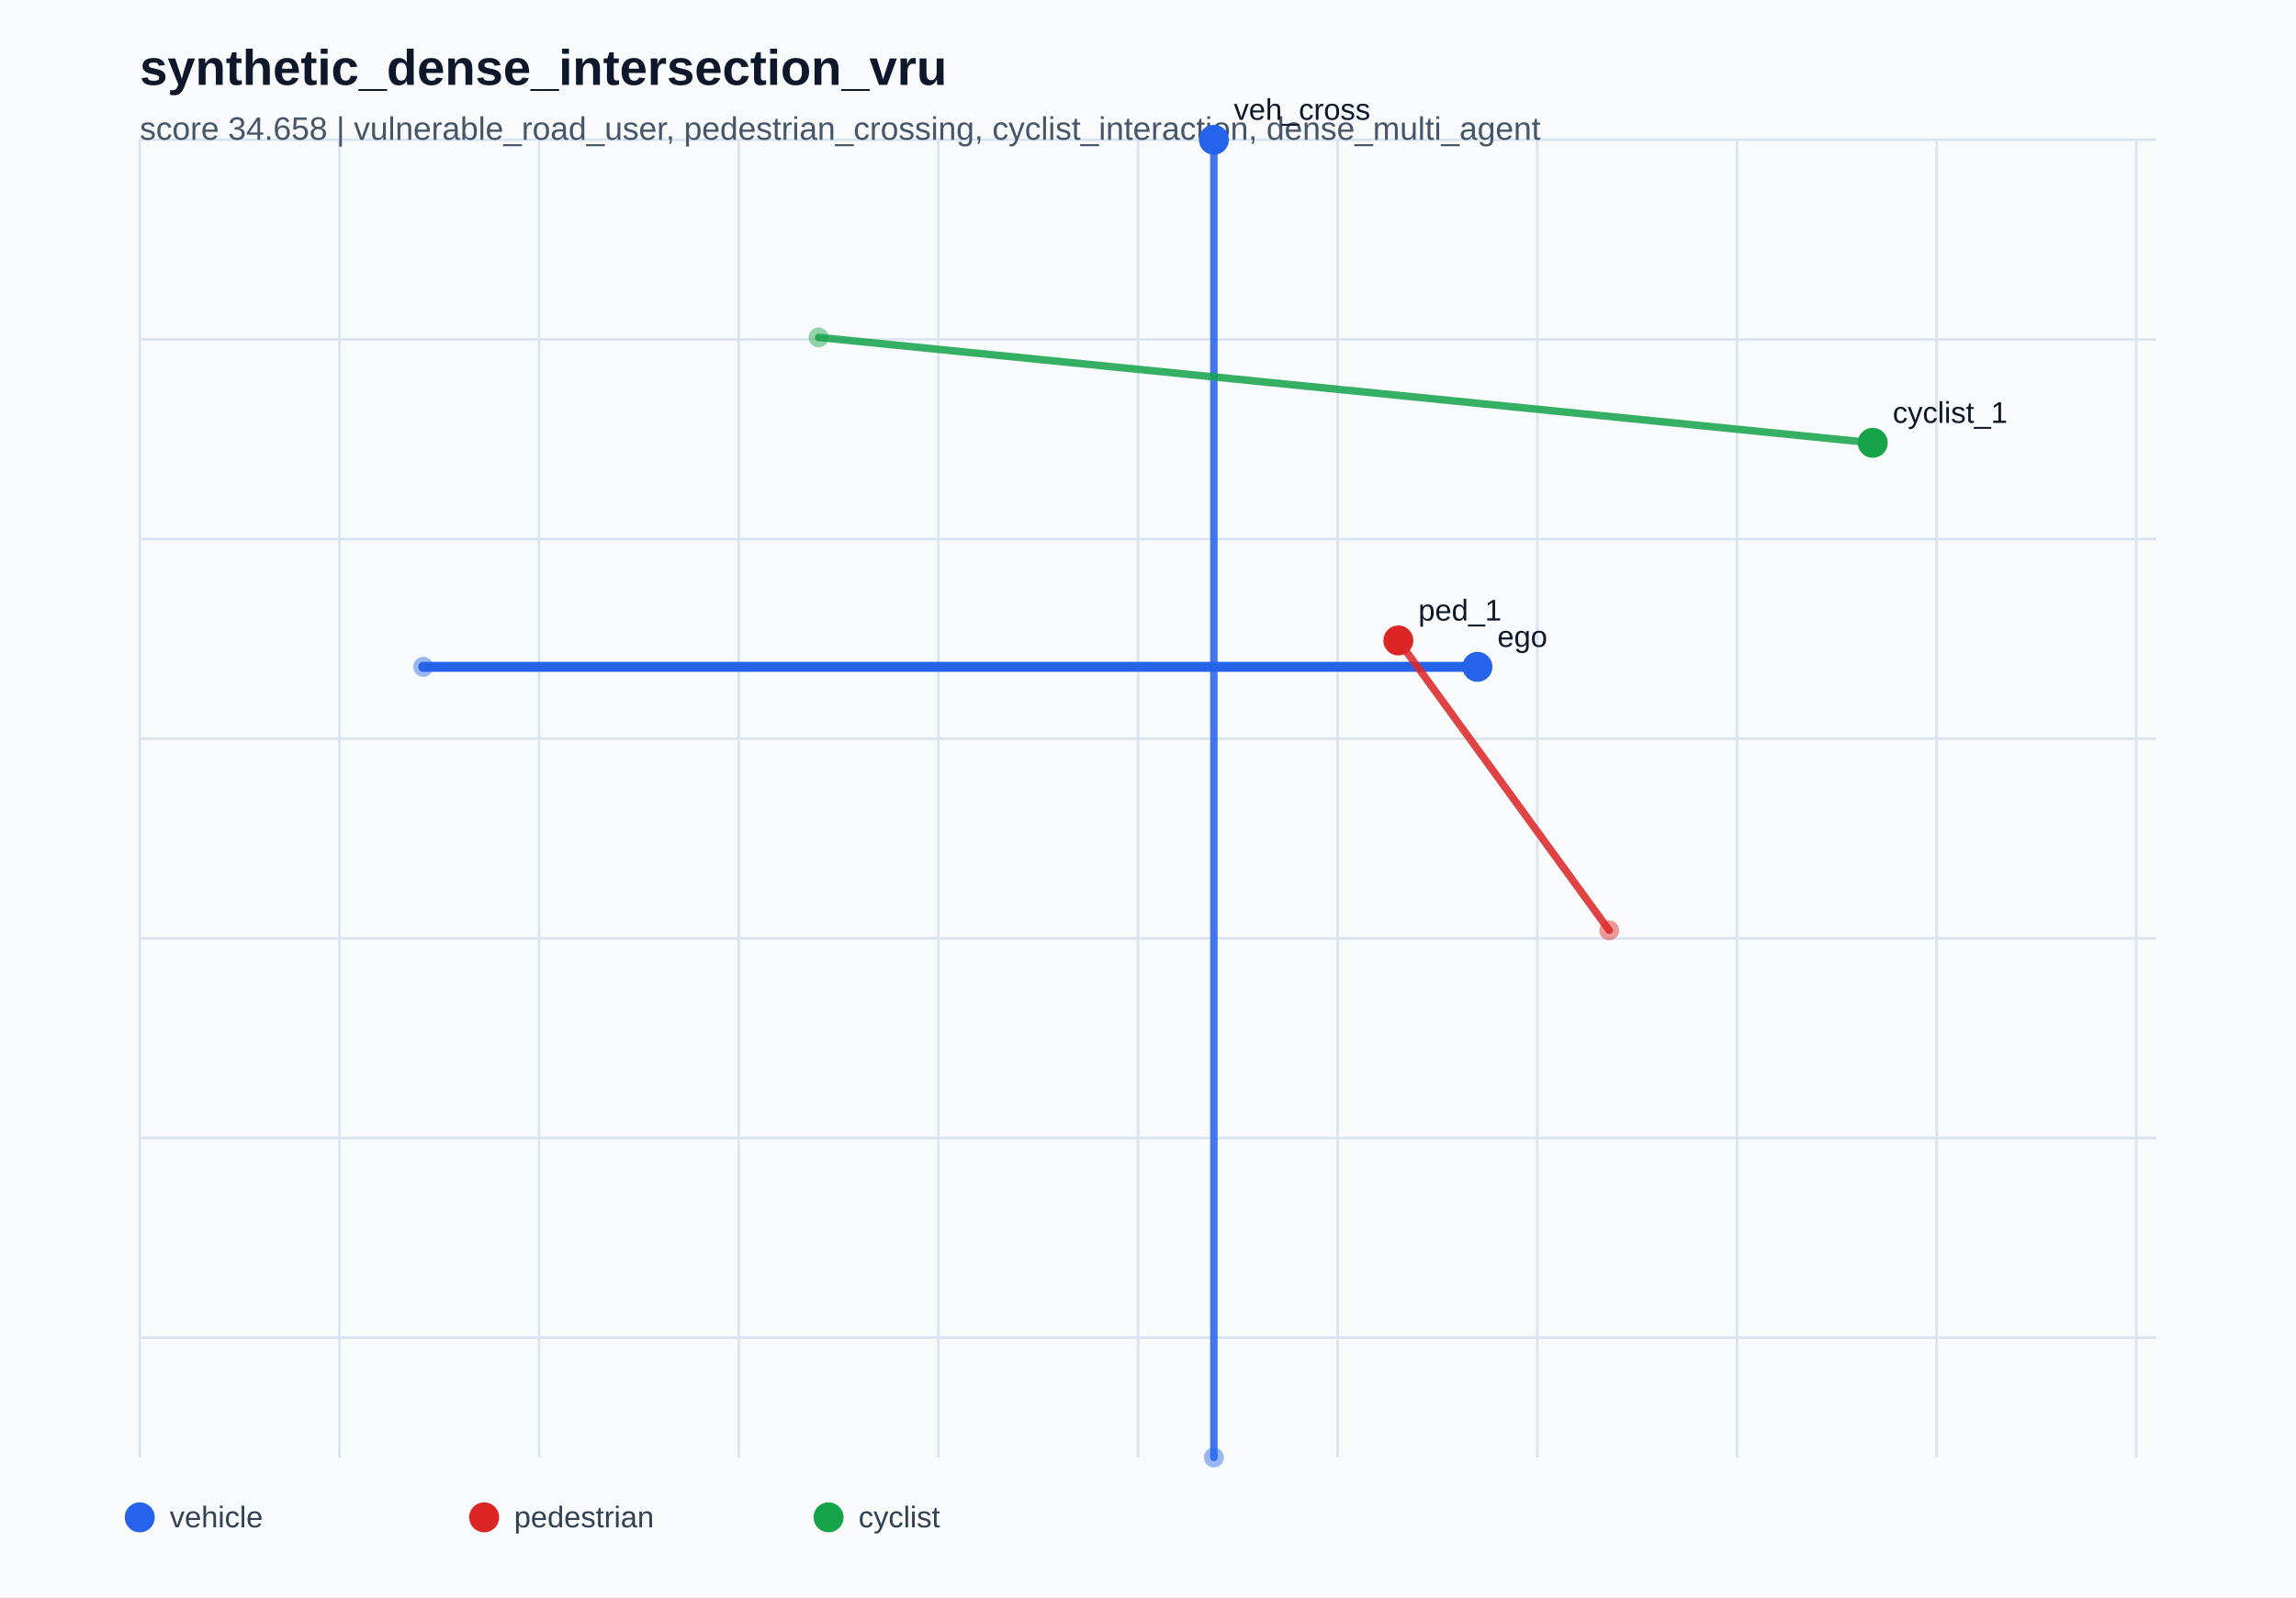
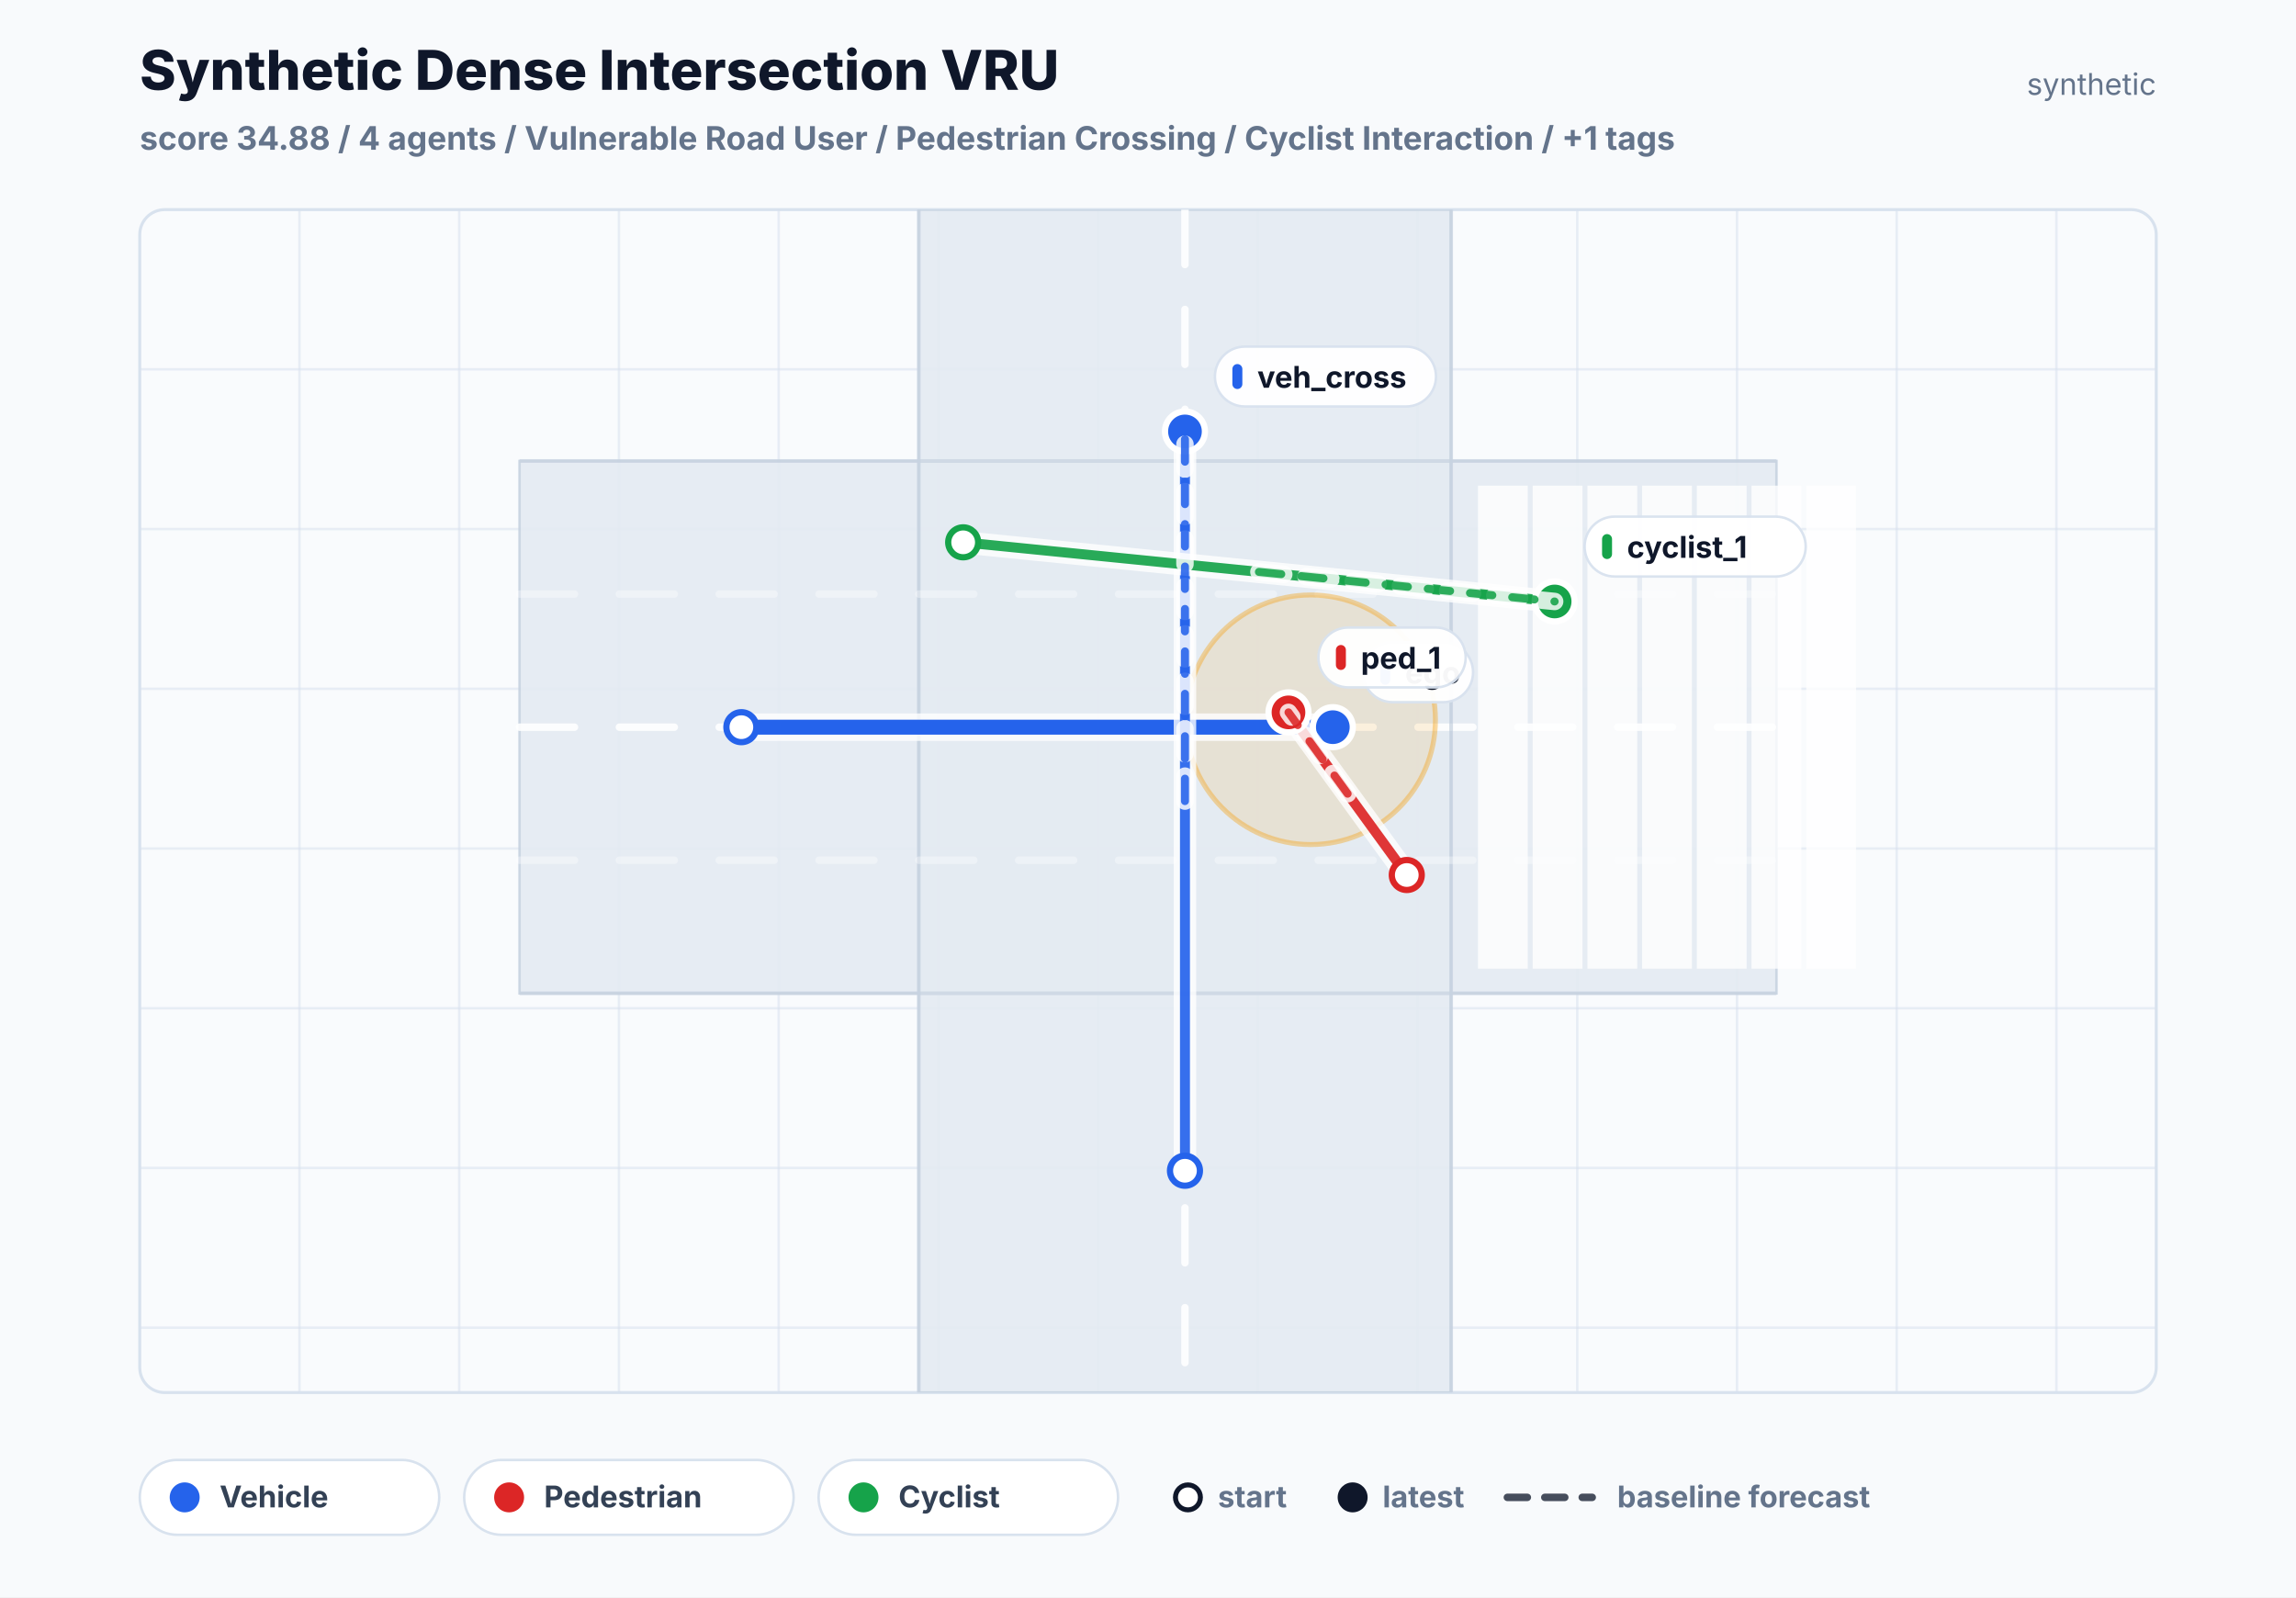
<svg xmlns="http://www.w3.org/2000/svg" width="920" height="640" viewBox="0 0 920 640" role="img">
+   <defs>
+     <clipPath id="scenario-plot-clip">
+       <rect x="56" y="84" width="808" height="474" rx="10" />
+     </clipPath>
+   </defs>
  <rect x="0" y="0" width="920" height="640" fill="#f8fafc" />
-   <line x1="56" y1="56" x2="56" y2="584" stroke="#dbe3ee" stroke-width="1" />
-   <line x1="136" y1="56" x2="136" y2="584" stroke="#dbe3ee" stroke-width="1" />
-   <line x1="216" y1="56" x2="216" y2="584" stroke="#dbe3ee" stroke-width="1" />
-   <line x1="296" y1="56" x2="296" y2="584" stroke="#dbe3ee" stroke-width="1" />
-   <line x1="376" y1="56" x2="376" y2="584" stroke="#dbe3ee" stroke-width="1" />
-   <line x1="456" y1="56" x2="456" y2="584" stroke="#dbe3ee" stroke-width="1" />
-   <line x1="536" y1="56" x2="536" y2="584" stroke="#dbe3ee" stroke-width="1" />
-   <line x1="616" y1="56" x2="616" y2="584" stroke="#dbe3ee" stroke-width="1" />
-   <line x1="696" y1="56" x2="696" y2="584" stroke="#dbe3ee" stroke-width="1" />
-   <line x1="776" y1="56" x2="776" y2="584" stroke="#dbe3ee" stroke-width="1" />
-   <line x1="856" y1="56" x2="856" y2="584" stroke="#dbe3ee" stroke-width="1" />
-   <line x1="56" y1="56" x2="864" y2="56" stroke="#dbe3ee" stroke-width="1" />
-   <line x1="56" y1="136" x2="864" y2="136" stroke="#dbe3ee" stroke-width="1" />
-   <line x1="56" y1="216" x2="864" y2="216" stroke="#dbe3ee" stroke-width="1" />
-   <line x1="56" y1="296" x2="864" y2="296" stroke="#dbe3ee" stroke-width="1" />
-   <line x1="56" y1="376" x2="864" y2="376" stroke="#dbe3ee" stroke-width="1" />
-   <line x1="56" y1="456" x2="864" y2="456" stroke="#dbe3ee" stroke-width="1" />
-   <line x1="56" y1="536" x2="864" y2="536" stroke="#dbe3ee" stroke-width="1" />
-   <text x="56" y="34" fill="#0f172a" font-size="20" font-family="Arial, sans-serif" font-weight="700">synthetic_dense_intersection_vru</text>
-   <text x="56" y="56" fill="#475569" font-size="13" font-family="Arial, sans-serif">score 34.658 | vulnerable_road_user, pedestrian_crossing, cyclist_interaction, dense_multi_agent</text>
-   <circle cx="56" cy="608" r="6" fill="#2563eb" />
-   <text x="68" y="612" fill="#334155" font-size="12" font-family="Arial, sans-serif">vehicle</text>
-   <circle cx="194" cy="608" r="6" fill="#dc2626" />
-   <text x="206" y="612" fill="#334155" font-size="12" font-family="Arial, sans-serif">pedestrian</text>
-   <circle cx="332" cy="608" r="6" fill="#16a34a" />
-   <text x="344" y="612" fill="#334155" font-size="12" font-family="Arial, sans-serif">cyclist</text>
-   <polyline points="169.60,267.20 380.80,267.20 592.00,267.20" fill="none" stroke="#2563eb" stroke-width="4" stroke-linecap="round" stroke-linejoin="round" opacity="1.0" />
-   <circle cx="169.60" cy="267.20" r="4" fill="#2563eb" opacity="0.45" />
-   <circle cx="592.00" cy="267.20" r="6" fill="#2563eb" />
-   <text x="600.00" y="259.20" fill="#0f172a" font-size="12" font-family="Arial, sans-serif">ego</text>
-   <polyline points="486.40,584.00 486.40,320.00 486.40,56.00" fill="none" stroke="#2563eb" stroke-width="3" stroke-linecap="round" stroke-linejoin="round" opacity="0.86" />
-   <circle cx="486.40" cy="584.00" r="4" fill="#2563eb" opacity="0.45" />
-   <circle cx="486.40" cy="56.00" r="6" fill="#2563eb" />
-   <text x="494.40" y="48.00" fill="#0f172a" font-size="12" font-family="Arial, sans-serif">veh_cross</text>
-   <polyline points="644.80,372.80 602.56,314.72 560.32,256.64" fill="none" stroke="#dc2626" stroke-width="3" stroke-linecap="round" stroke-linejoin="round" opacity="0.86" />
-   <circle cx="644.80" cy="372.80" r="4" fill="#dc2626" opacity="0.45" />
-   <circle cx="560.32" cy="256.64" r="6" fill="#dc2626" />
-   <text x="568.32" y="248.64" fill="#0f172a" font-size="12" font-family="Arial, sans-serif">ped_1</text>
-   <polyline points="328.00,135.20 539.20,156.32 750.40,177.44" fill="none" stroke="#16a34a" stroke-width="3" stroke-linecap="round" stroke-linejoin="round" opacity="0.86" />
-   <circle cx="328.00" cy="135.20" r="4" fill="#16a34a" opacity="0.45" />
-   <circle cx="750.40" cy="177.44" r="6" fill="#16a34a" />
-   <text x="758.40" y="169.44" fill="#0f172a" font-size="12" font-family="Arial, sans-serif">cyclist_1</text>
+   <text x="56" y="36" fill="#0f172a" font-size="22" font-family="Inter, Arial, sans-serif" font-weight="800">Synthetic Dense Intersection VRU</text>
+   <text x="56" y="60" fill="#64748b" font-size="13" font-family="Inter, Arial, sans-serif" font-weight="650">score 34.88 / 4 agents / Vulnerable Road User / Pedestrian Crossing / Cyclist Interaction / +1 tags</text>
+   <text x="864" y="38" fill="#64748b" font-size="12" font-family="Inter, Arial, sans-serif" text-anchor="end">synthetic</text>
+   <rect x="56" y="84" width="808" height="474" rx="10" fill="#f9fbfd" stroke="#d8e2ee" stroke-width="1.2" />
+   <g clip-path="url(#scenario-plot-clip)">
+     <line x1="120" y1="84" x2="120" y2="558" stroke="#d7e1ee" stroke-width="1" opacity="0.52" />
+     <line x1="184" y1="84" x2="184" y2="558" stroke="#d7e1ee" stroke-width="1" opacity="0.52" />
+     <line x1="248" y1="84" x2="248" y2="558" stroke="#d7e1ee" stroke-width="1" opacity="0.52" />
+     <line x1="312" y1="84" x2="312" y2="558" stroke="#d7e1ee" stroke-width="1" opacity="0.52" />
+     <line x1="376" y1="84" x2="376" y2="558" stroke="#d7e1ee" stroke-width="1" opacity="0.52" />
+     <line x1="440" y1="84" x2="440" y2="558" stroke="#d7e1ee" stroke-width="1" opacity="0.52" />
+     <line x1="504" y1="84" x2="504" y2="558" stroke="#d7e1ee" stroke-width="1" opacity="0.52" />
+     <line x1="568" y1="84" x2="568" y2="558" stroke="#d7e1ee" stroke-width="1" opacity="0.52" />
+     <line x1="632" y1="84" x2="632" y2="558" stroke="#d7e1ee" stroke-width="1" opacity="0.52" />
+     <line x1="696" y1="84" x2="696" y2="558" stroke="#d7e1ee" stroke-width="1" opacity="0.52" />
+     <line x1="760" y1="84" x2="760" y2="558" stroke="#d7e1ee" stroke-width="1" opacity="0.52" />
+     <line x1="824" y1="84" x2="824" y2="558" stroke="#d7e1ee" stroke-width="1" opacity="0.52" />
+     <line x1="56" y1="148" x2="864" y2="148" stroke="#d7e1ee" stroke-width="1" opacity="0.52" />
+     <line x1="56" y1="212" x2="864" y2="212" stroke="#d7e1ee" stroke-width="1" opacity="0.52" />
+     <line x1="56" y1="276" x2="864" y2="276" stroke="#d7e1ee" stroke-width="1" opacity="0.52" />
+     <line x1="56" y1="340" x2="864" y2="340" stroke="#d7e1ee" stroke-width="1" opacity="0.52" />
+     <line x1="56" y1="404" x2="864" y2="404" stroke="#d7e1ee" stroke-width="1" opacity="0.52" />
+     <line x1="56" y1="468" x2="864" y2="468" stroke="#d7e1ee" stroke-width="1" opacity="0.52" />
+     <line x1="56" y1="532" x2="864" y2="532" stroke="#d7e1ee" stroke-width="1" opacity="0.52" />
+     <rect x="208.19" y="184.73" width="503.62" height="213.30" fill="#e4eaf2" stroke="#c7d3e1" stroke-width="1" opacity="0.92" />
+     <rect x="368.16" y="84.00" width="213.30" height="474.00" fill="#e4eaf2" stroke="#c7d3e1" stroke-width="1" opacity="0.92" />
+     <line x1="208.19" y1="291.38" x2="711.81" y2="291.38" stroke="#ffffff" stroke-width="3" stroke-linecap="round" stroke-dasharray="22 18" opacity="0.88" />
+     <line x1="474.81" y1="84.00" x2="474.81" y2="558.00" stroke="#ffffff" stroke-width="3" stroke-linecap="round" stroke-dasharray="22 18" opacity="0.88" />
+     <line x1="208.19" y1="184.73" x2="711.81" y2="184.73" stroke="#c7d3e1" stroke-width="1.5" opacity="0.72" />
+     <line x1="208.19" y1="398.02" x2="711.81" y2="398.02" stroke="#c7d3e1" stroke-width="1.5" opacity="0.72" />
+     <line x1="368.16" y1="84.00" x2="368.16" y2="558.00" stroke="#c7d3e1" stroke-width="1.5" opacity="0.72" />
+     <line x1="581.46" y1="84.00" x2="581.46" y2="558.00" stroke="#c7d3e1" stroke-width="1.5" opacity="0.72" />
+     <line x1="208.19" y1="238.05" x2="711.81" y2="238.05" stroke="#ffffff" stroke-width="3" stroke-linecap="round" stroke-dasharray="22 18" opacity="0.35" />
+     <line x1="208.19" y1="344.70" x2="711.81" y2="344.70" stroke="#ffffff" stroke-width="3" stroke-linecap="round" stroke-dasharray="22 18" opacity="0.35" />
+     <rect x="592.72" y="195.09" width="18.96" height="192.56" fill="#ffffff" stroke="#ffffff" stroke-width="1" opacity="0.78" />
+     <rect x="614.64" y="195.09" width="18.96" height="192.56" fill="#ffffff" stroke="#ffffff" stroke-width="1" opacity="0.78" />
+     <rect x="636.57" y="195.09" width="18.96" height="192.56" fill="#ffffff" stroke="#ffffff" stroke-width="1" opacity="0.78" />
+     <rect x="658.49" y="195.09" width="18.96" height="192.56" fill="#ffffff" stroke="#ffffff" stroke-width="1" opacity="0.78" />
+     <rect x="680.41" y="195.09" width="18.96" height="192.56" fill="#ffffff" stroke="#ffffff" stroke-width="1" opacity="0.78" />
+     <rect x="702.33" y="195.09" width="18.96" height="192.56" fill="#ffffff" stroke="#ffffff" stroke-width="1" opacity="0.78" />
+     <rect x="724.25" y="195.09" width="18.96" height="192.56" fill="#ffffff" stroke="#ffffff" stroke-width="1" opacity="0.78" />
+     <circle cx="525.17" cy="288.41" r="50.00" fill="#f59e0b" opacity="0.13" />
+     <circle cx="525.17" cy="288.41" r="50.00" fill="none" stroke="#f59e0b" stroke-width="2" opacity="0.38" />
+     <g class="track track-vehicle">
+       <polyline points="297.06,291.38 415.56,291.38 534.06,291.38" fill="none" stroke="#ffffff" stroke-width="11" stroke-linecap="round" stroke-linejoin="round" opacity="0.78" />
+       <polyline points="297.06,291.38 415.56,291.38 534.06,291.38" fill="none" stroke="#2563eb" stroke-width="6" stroke-linecap="round" stroke-linejoin="round" opacity="1.0" />
+       <circle cx="297.06" cy="291.38" r="6" fill="#ffffff" stroke="#2563eb" stroke-width="2.5" />
+       <circle cx="534.06" cy="291.38" r="8" fill="#2563eb" stroke="#ffffff" stroke-width="2.5" />
+       <rect x="546.06" y="257.38" width="44.20" height="24.00" rx="12" fill="#ffffff" stroke="#d8e2ee" opacity="0.96" />
+       <rect x="553.06" y="264.38" width="4" height="10" rx="2" fill="#2563eb" />
+       <text x="563.06" y="273.88" fill="#0f172a" font-size="12" font-family="Inter, Arial, sans-serif" font-weight="750">ego</text>
+     </g>
+     <g class="track track-vehicle">
+       <polyline points="474.81,469.12 474.81,321.00 474.81,172.88" fill="none" stroke="#ffffff" stroke-width="9" stroke-linecap="round" stroke-linejoin="round" opacity="0.78" />
+       <polyline points="474.81,469.12 474.81,321.00 474.81,172.88" fill="none" stroke="#2563eb" stroke-width="4" stroke-linecap="round" stroke-linejoin="round" opacity="0.92" />
+       <circle cx="474.81" cy="469.12" r="6" fill="#ffffff" stroke="#2563eb" stroke-width="2.5" />
+       <circle cx="474.81" cy="172.88" r="8" fill="#2563eb" stroke="#ffffff" stroke-width="2.5" />
+       <rect x="486.81" y="138.88" width="88.60" height="24.00" rx="12" fill="#ffffff" stroke="#d8e2ee" opacity="0.96" />
+       <rect x="493.81" y="145.88" width="4" height="10" rx="2" fill="#2563eb" />
+       <text x="503.81" y="155.38" fill="#0f172a" font-size="12" font-family="Inter, Arial, sans-serif" font-weight="750">veh_cross</text>
+     </g>
+     <g class="track track-pedestrian">
+       <polyline points="563.69,350.62 539.99,318.04 516.29,285.45" fill="none" stroke="#ffffff" stroke-width="9" stroke-linecap="round" stroke-linejoin="round" opacity="0.78" />
+       <polyline points="563.69,350.62 539.99,318.04 516.29,285.45" fill="none" stroke="#dc2626" stroke-width="4" stroke-linecap="round" stroke-linejoin="round" opacity="0.92" />
+       <circle cx="563.69" cy="350.62" r="6" fill="#ffffff" stroke="#dc2626" stroke-width="2.5" />
+       <circle cx="516.29" cy="285.45" r="8" fill="#dc2626" stroke="#ffffff" stroke-width="2.5" />
+       <rect x="528.29" y="251.45" width="59.00" height="24.00" rx="12" fill="#ffffff" stroke="#d8e2ee" opacity="0.96" />
+       <rect x="535.29" y="258.45" width="4" height="10" rx="2" fill="#dc2626" />
+       <text x="545.29" y="267.95" fill="#0f172a" font-size="12" font-family="Inter, Arial, sans-serif" font-weight="750">ped_1</text>
+     </g>
+     <g class="track track-cyclist">
+       <polyline points="385.94,217.31 504.44,229.16 622.94,241.01" fill="none" stroke="#ffffff" stroke-width="9" stroke-linecap="round" stroke-linejoin="round" opacity="0.78" />
+       <polyline points="385.94,217.31 504.44,229.16 622.94,241.01" fill="none" stroke="#16a34a" stroke-width="4" stroke-linecap="round" stroke-linejoin="round" opacity="0.92" />
+       <circle cx="385.94" cy="217.31" r="6" fill="#ffffff" stroke="#16a34a" stroke-width="2.5" />
+       <circle cx="622.94" cy="241.01" r="8" fill="#16a34a" stroke="#ffffff" stroke-width="2.5" />
+       <rect x="634.94" y="207.01" width="88.60" height="24.00" rx="12" fill="#ffffff" stroke="#d8e2ee" opacity="0.96" />
+       <rect x="641.94" y="214.01" width="4" height="10" rx="2" fill="#16a34a" />
+       <text x="651.94" y="223.51" fill="#0f172a" font-size="12" font-family="Inter, Arial, sans-serif" font-weight="750">cyclist_1</text>
+     </g>
+     <g class="baseline-prediction prediction-vehicle">
+       <polyline points="474.81,321.00 474.81,172.88" fill="none" stroke="#ffffff" stroke-width="7" stroke-linecap="round" stroke-linejoin="round" stroke-dasharray="10 9" opacity="0.82" />
+       <polyline points="474.81,321.00 474.81,172.88" fill="none" stroke="#2563eb" stroke-width="3.2" stroke-linecap="round" stroke-linejoin="round" stroke-dasharray="9 8" opacity="0.88" />
+     </g>
+     <g class="baseline-prediction prediction-pedestrian">
+       <polyline points="539.99,318.04 516.29,285.45" fill="none" stroke="#ffffff" stroke-width="7" stroke-linecap="round" stroke-linejoin="round" stroke-dasharray="10 9" opacity="0.82" />
+       <polyline points="539.99,318.04 516.29,285.45" fill="none" stroke="#dc2626" stroke-width="3.2" stroke-linecap="round" stroke-linejoin="round" stroke-dasharray="9 8" opacity="0.88" />
+     </g>
+     <g class="baseline-prediction prediction-cyclist">
+       <polyline points="504.44,229.16 622.94,241.01" fill="none" stroke="#ffffff" stroke-width="7" stroke-linecap="round" stroke-linejoin="round" stroke-dasharray="10 9" opacity="0.82" />
+       <polyline points="504.44,229.16 622.94,241.01" fill="none" stroke="#16a34a" stroke-width="3.2" stroke-linecap="round" stroke-linejoin="round" stroke-dasharray="9 8" opacity="0.88" />
+     </g>
+   </g>
+   <rect x="56" y="585" width="120" height="30" rx="15" fill="#ffffff" stroke="#d8e2ee" />
+   <circle cx="74" cy="600" r="6" fill="#2563eb" />
+   <text x="88" y="604" fill="#334155" font-size="12" font-family="Inter, Arial, sans-serif" font-weight="700">Vehicle</text>
+   <rect x="186" y="585" width="132" height="30" rx="15" fill="#ffffff" stroke="#d8e2ee" />
+   <circle cx="204" cy="600" r="6" fill="#dc2626" />
+   <text x="218" y="604" fill="#334155" font-size="12" font-family="Inter, Arial, sans-serif" font-weight="700">Pedestrian</text>
+   <rect x="328" y="585" width="120" height="30" rx="15" fill="#ffffff" stroke="#d8e2ee" />
+   <circle cx="346" cy="600" r="6" fill="#16a34a" />
+   <text x="360" y="604" fill="#334155" font-size="12" font-family="Inter, Arial, sans-serif" font-weight="700">Cyclist</text>
+   <circle cx="476" cy="600" r="5" fill="#ffffff" stroke="#0f172a" stroke-width="2" />
+   <circle cx="542" cy="600" r="6" fill="#0f172a" />
+   <text x="488" y="604" fill="#64748b" font-size="12" font-family="Inter, Arial, sans-serif" font-weight="700">start</text>
+   <text x="554" y="604" fill="#64748b" font-size="12" font-family="Inter, Arial, sans-serif" font-weight="700">latest</text>
+   <line x1="604" y1="600" x2="638" y2="600" stroke="#0f172a" stroke-width="3" stroke-linecap="round" stroke-dasharray="8 7" opacity="0.76" />
+   <text x="648" y="604" fill="#64748b" font-size="12" font-family="Inter, Arial, sans-serif" font-weight="700">baseline forecast</text>
</svg>
